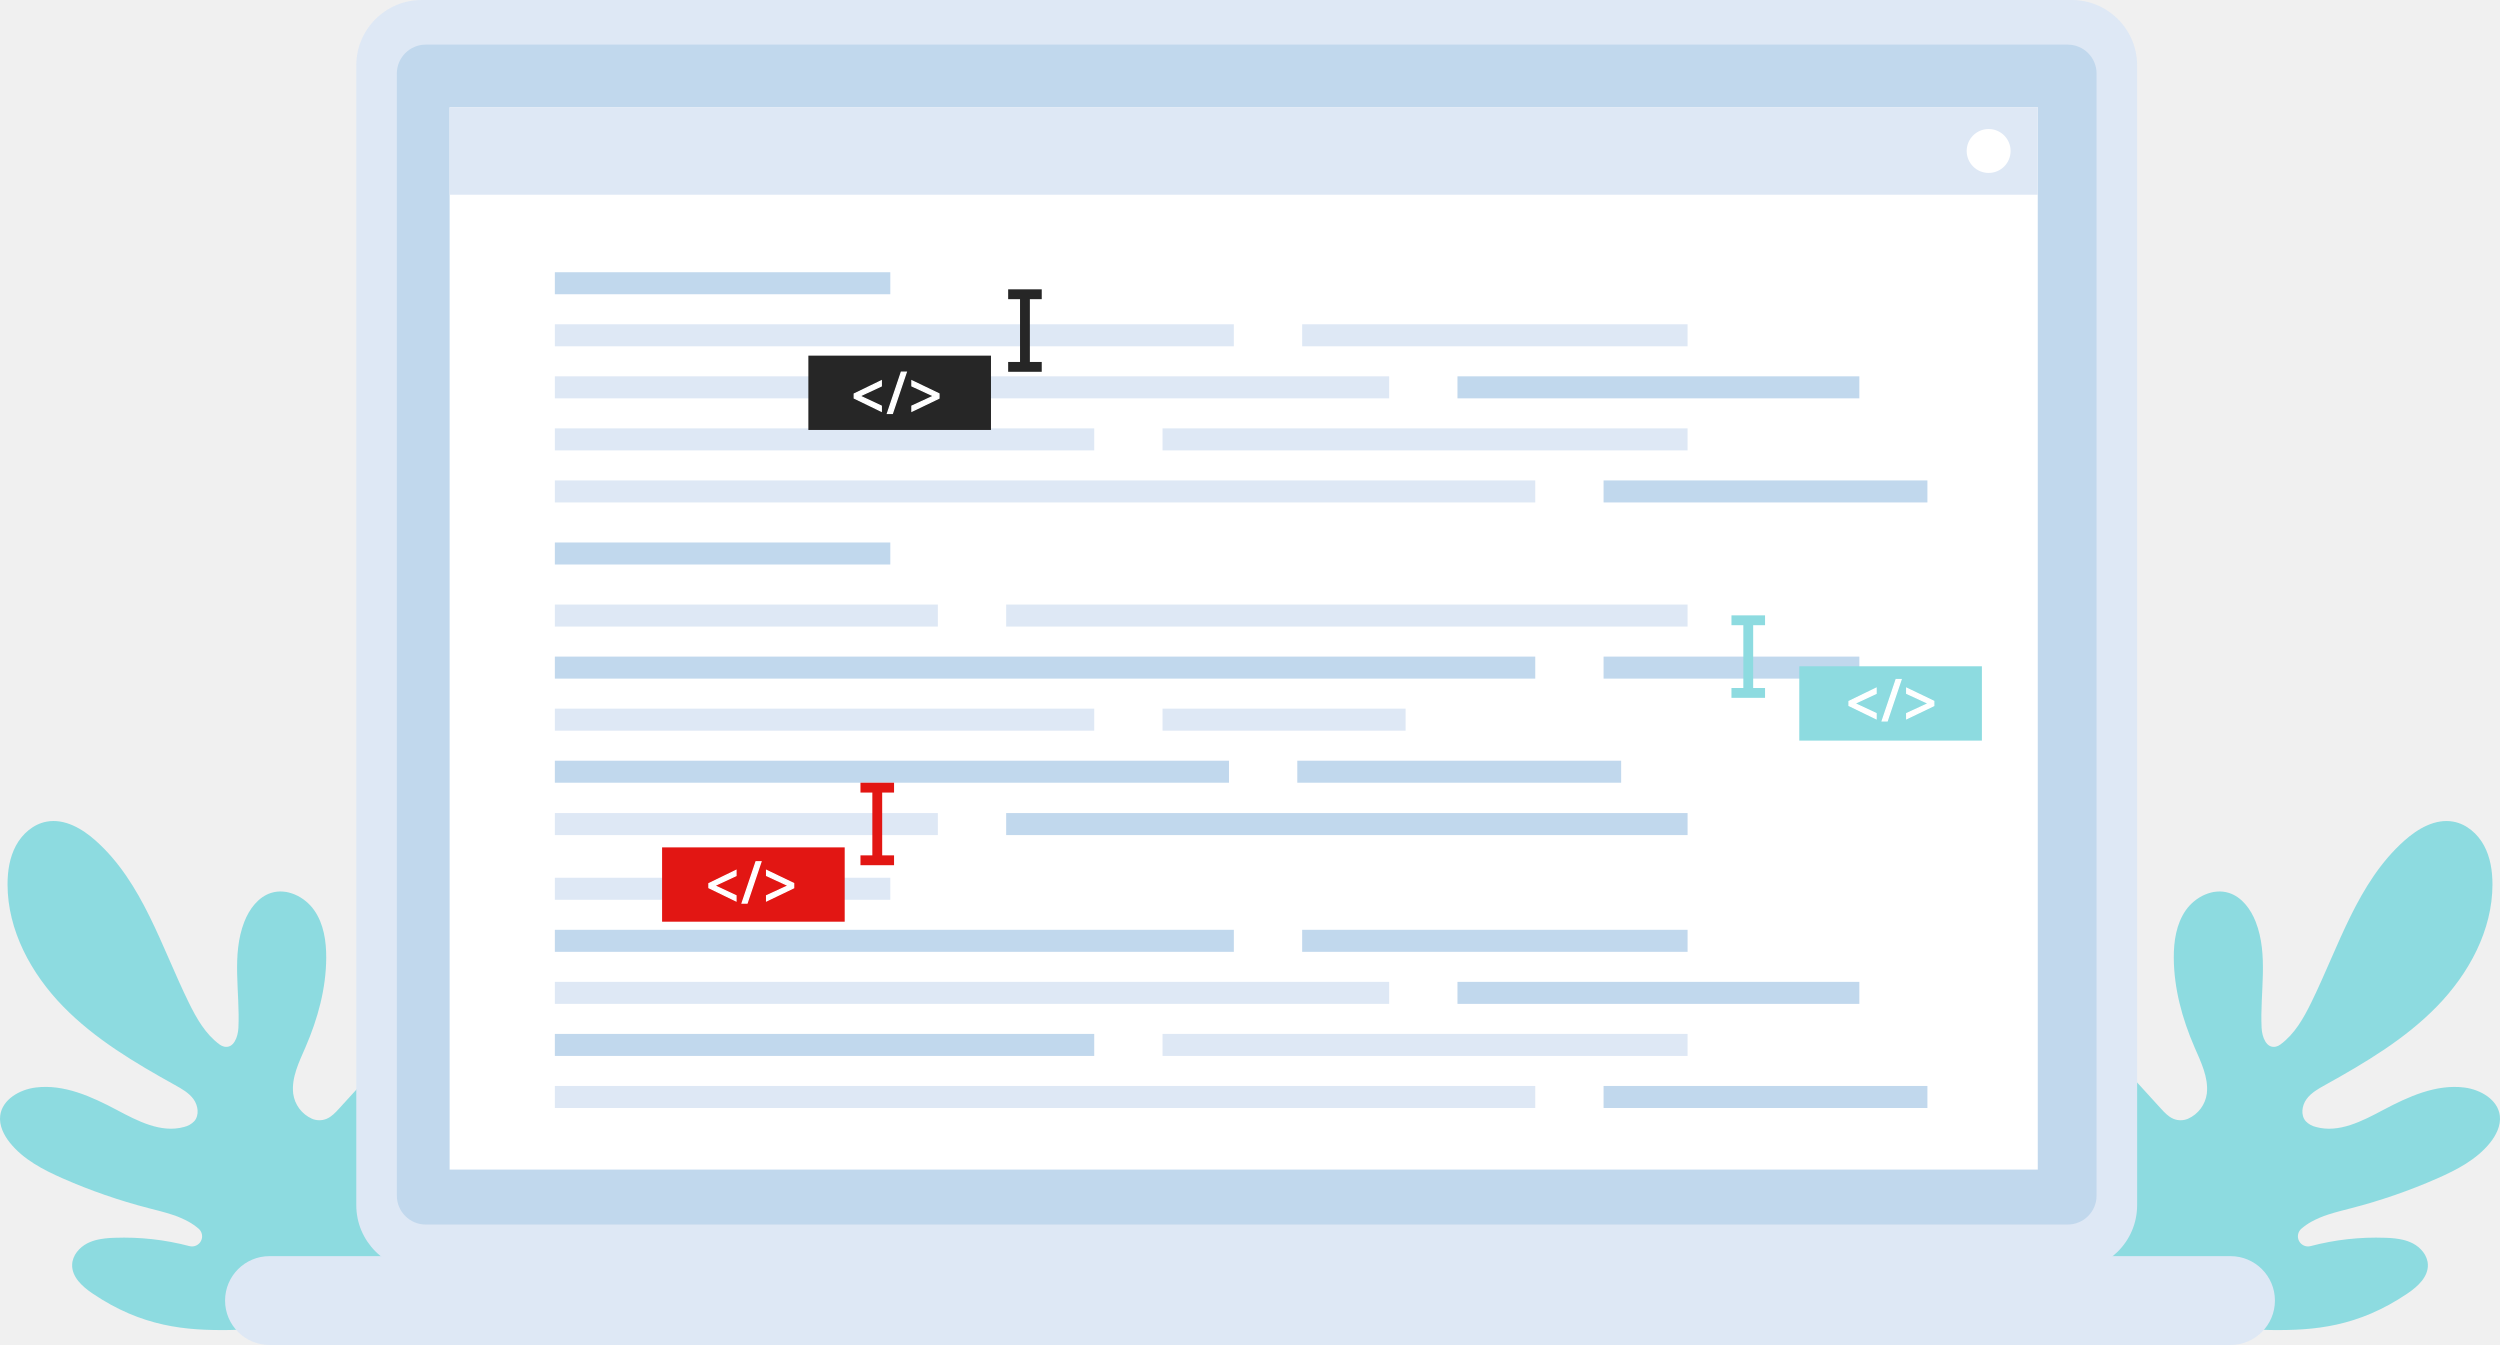
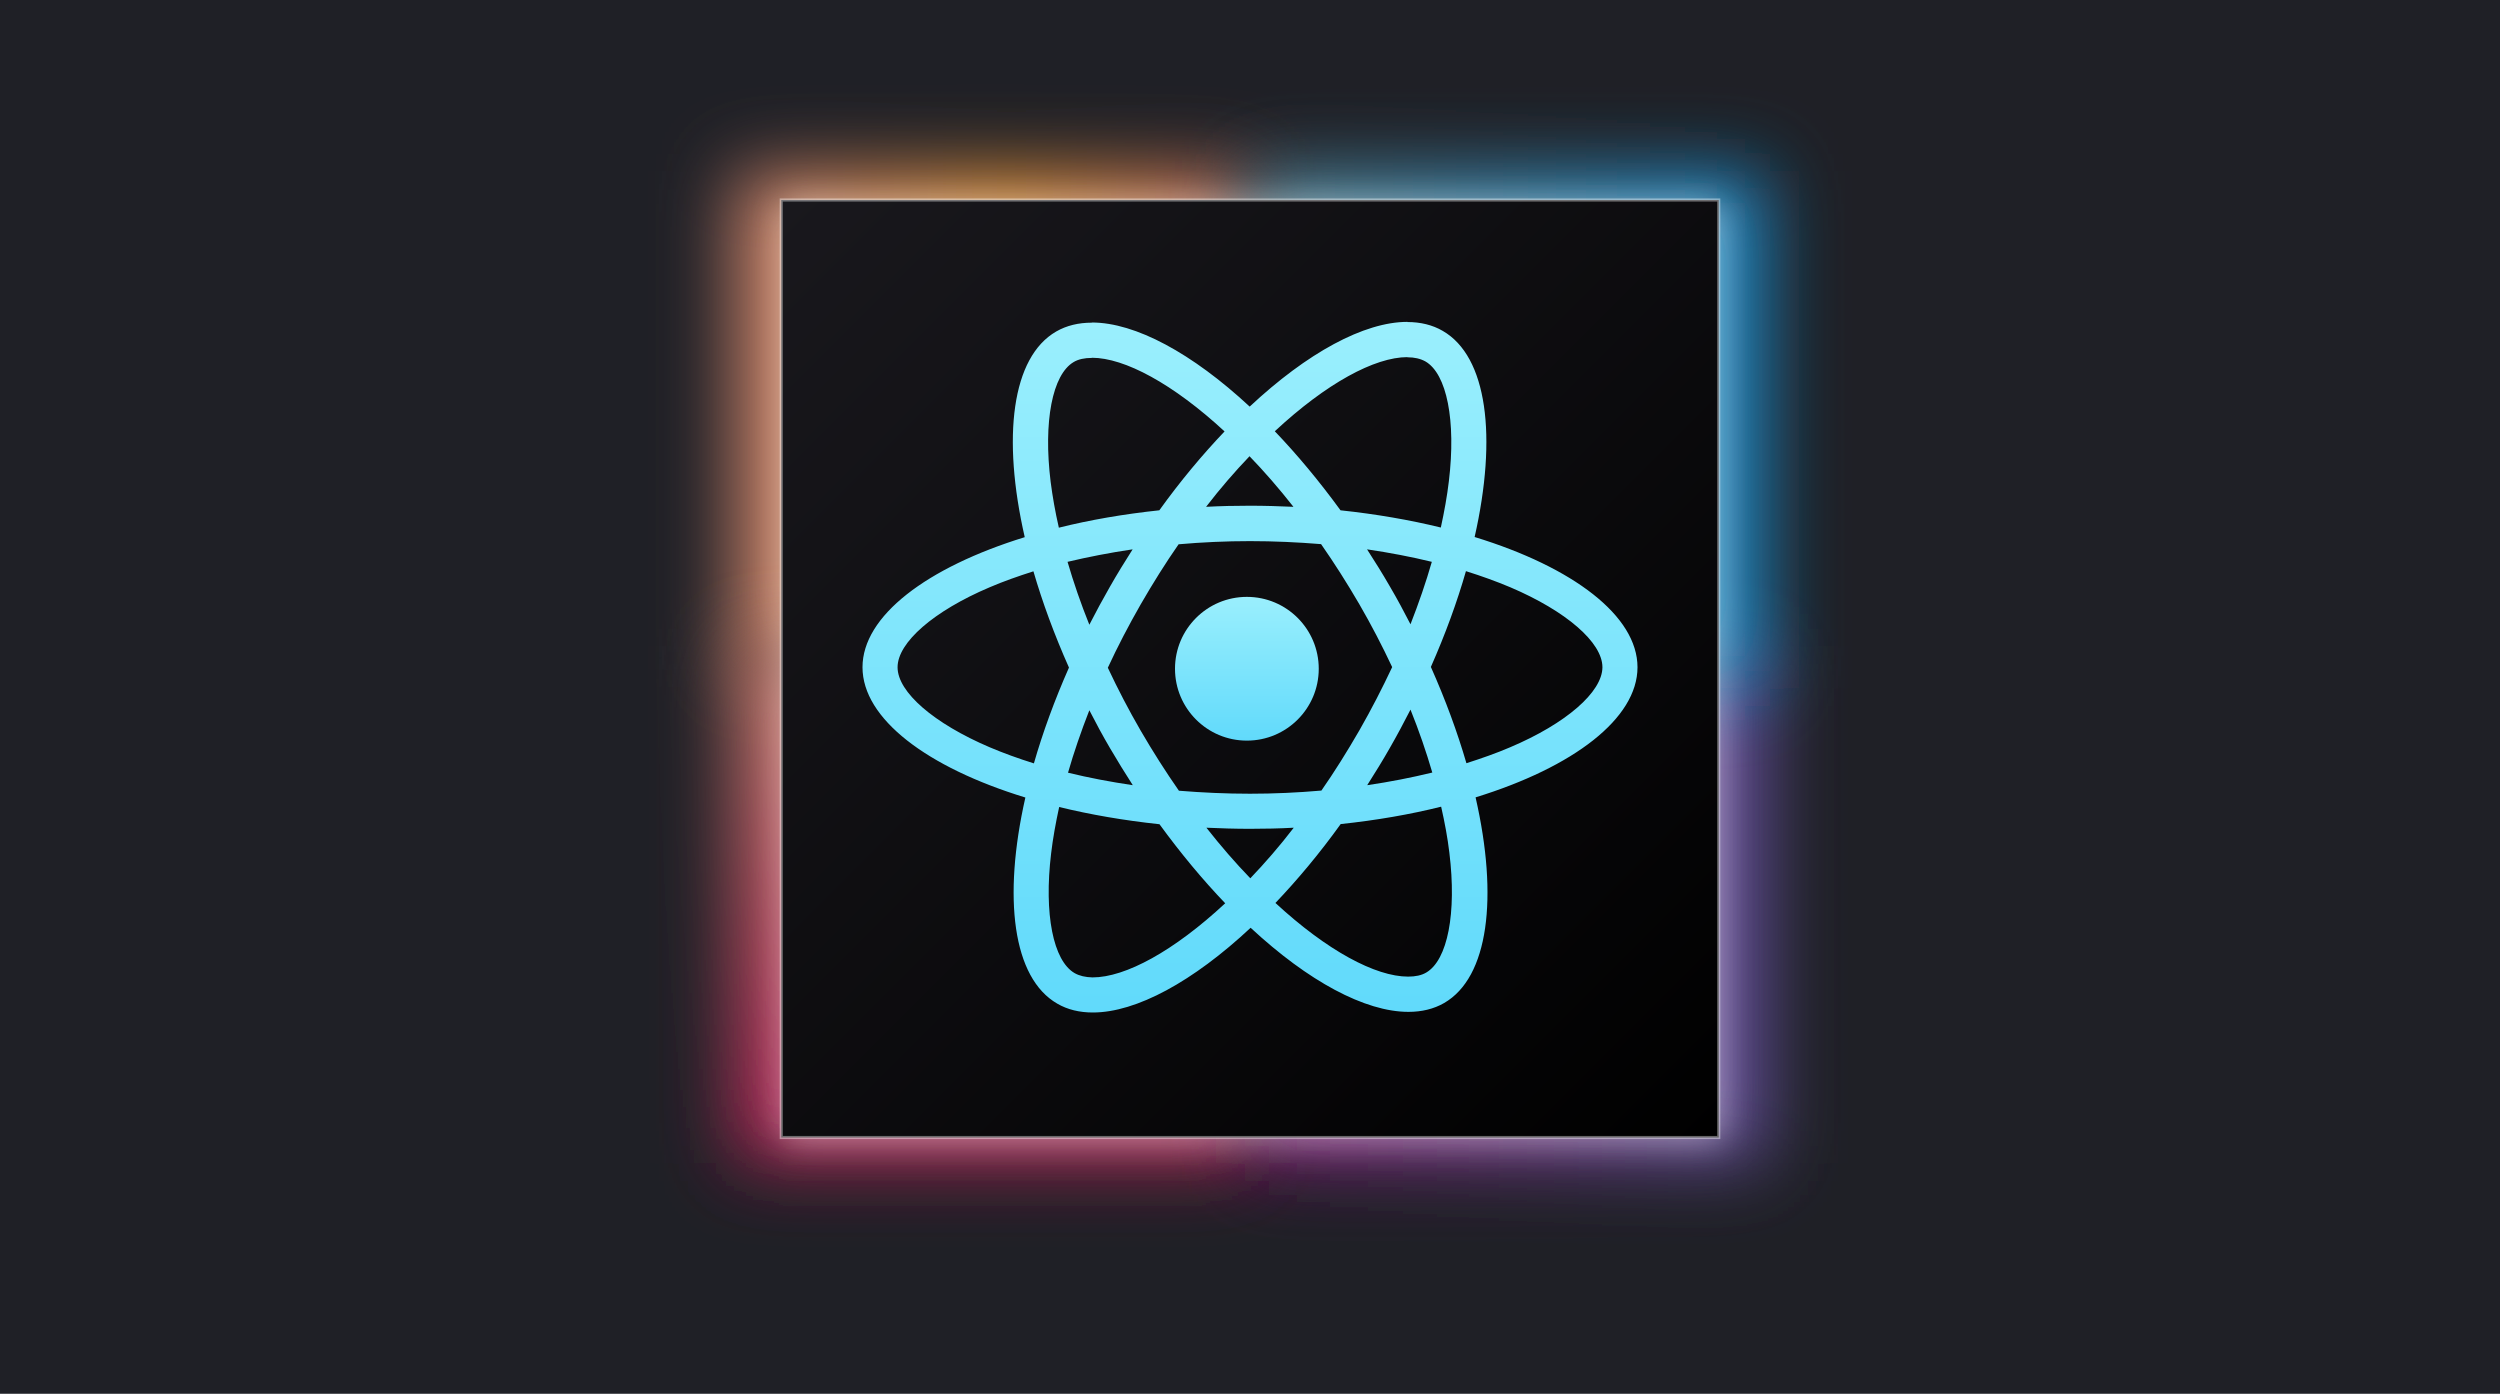
- <svg xmlns="http://www.w3.org/2000/svg" id="Layer_1" data-name="Layer 1" viewBox="0 0 1189.266 639.816">
-   <g>
-     <path d="M109.072,632.7c-20.734.269-41.487-1.435-65.066-17.391-4.837-3.268-9.866-7.833-9.691-13.677.131-4.4,3.391-8.245,7.325-10.234a21,21,0,0,1,4.618-1.639c.008,0,.017,0,.017-.009a41.342,41.342,0,0,1,7.5-.9l.719-.026a122.1,122.1,0,0,1,35.627,3.96,4.811,4.811,0,0,0,4.355-8.3,29.1,29.1,0,0,0-4.855-3.364,46.119,46.119,0,0,0-7.938-3.365c-3.662-1.2-7.448-2.1-11.18-3.076A268.252,268.252,0,0,1,29.951,560.62c-9.366-4.118-18.8-9-25.208-16.981C1.8,539.968-.488,535.376.09,530.706c.964-7.675,9.209-12.407,16.893-13.371,13.468-1.682,26.611,4.329,38.6,10.681,9.946,5.284,21.056,11.1,31.912,8.105a9.849,9.849,0,0,0,4.933-2.769c2.454-2.839,1.849-7.377-.341-10.427s-5.591-4.95-8.868-6.773c-19.04-10.576-38.053-21.835-53.247-37.432S3.6,442.515,3.586,420.733c0-6.37.99-12.889,4.013-18.5s8.315-10.225,14.589-11.373c8.543-1.578,16.955,3.338,23.421,9.13C67.821,419.865,76.68,450.165,89.8,476.924c3.672,7.492,7.921,15.018,14.695,19.969a5.573,5.573,0,0,0,2.138,1c4.573.981,6.571-4.635,6.781-8.92.815-16.946-3.356-34.672,2.813-50.478,2.357-6.02,6.589-11.786,12.749-13.739,7.527-2.384,15.991,1.805,20.512,8.28s5.739,14.7,5.7,22.6c-.07,14.642-4.03,29.055-9.848,42.488-3.067,7.088-6.747,14.44-5.871,22.107a15.333,15.333,0,0,0,8.937,11.96,8.984,8.984,0,0,0,7,.017c2.392-1.025,4.215-3,5.968-4.924.735-.806,1.471-1.621,2.216-2.427q4.39-4.81,8.78-9.63c7.439-8.166,16.736-17.059,27.7-15.657,5.6.718,10.234,4.2,13.406,8.884a27.549,27.549,0,0,1,4.653,14.361c.333,10.681-8.709,43.635-13.8,53.028C198.386,586.809,180.013,631.775,109.072,632.7Z" fill="#8ddbe0" />
-     <path d="M1080.2,632.7c20.733.269,41.486-1.435,65.065-17.391,4.837-3.268,9.866-7.833,9.691-13.677-.131-4.4-3.391-8.245-7.325-10.234a21,21,0,0,0-4.618-1.639c-.008,0-.017,0-.017-.009a41.342,41.342,0,0,0-7.5-.9l-.719-.026a122.1,122.1,0,0,0-35.627,3.96,4.811,4.811,0,0,1-4.354-8.3,29.047,29.047,0,0,1,4.854-3.364,46.119,46.119,0,0,1,7.938-3.365c3.663-1.2,7.448-2.1,11.181-3.076a268.241,268.241,0,0,0,40.551-14.054c9.367-4.118,18.8-9,25.209-16.981,2.943-3.671,5.23-8.263,4.652-12.933-.964-7.675-9.209-12.407-16.893-13.371-13.468-1.682-26.611,4.329-38.6,10.681-9.945,5.284-21.056,11.1-31.912,8.105a9.849,9.849,0,0,1-4.933-2.769c-2.453-2.839-1.849-7.377.342-10.427s5.59-4.95,8.867-6.773c19.04-10.576,38.054-21.835,53.247-37.432s26.365-36.205,26.383-57.987c0-6.37-.99-12.889-4.013-18.5s-8.315-10.225-14.589-11.373c-8.543-1.578-16.955,3.338-23.421,9.13-22.212,19.872-31.071,50.172-44.187,76.931-3.672,7.492-7.921,15.018-14.695,19.969a5.573,5.573,0,0,1-2.138,1c-4.573.981-6.571-4.635-6.781-8.92-.815-16.946,3.356-34.672-2.813-50.478-2.357-6.02-6.589-11.786-12.749-13.739-7.527-2.384-15.991,1.805-20.512,8.28s-5.739,14.7-5.7,22.6c.07,14.642,4.03,29.055,9.849,42.488,3.066,7.088,6.746,14.44,5.87,22.107a15.333,15.333,0,0,1-8.937,11.96,8.984,8.984,0,0,1-7,.017c-2.392-1.025-4.215-3-5.967-4.924-.736-.806-1.472-1.621-2.217-2.427q-4.39-4.81-8.78-9.63c-7.439-8.166-16.735-17.059-27.7-15.657-5.6.718-10.234,4.2-13.406,8.884a27.549,27.549,0,0,0-4.653,14.361c-.332,10.681,8.709,43.635,13.8,53.028C990.88,586.809,1009.253,631.775,1080.2,632.7Z" fill="#8ddbe0" />
-   </g>
-   <g>
-     <rect x="107.068" y="597.555" width="975.13" height="42.261" rx="21.13" fill="#dee8f5" />
-     <g>
-       <rect x="169.487" width="847.161" height="604.422" rx="31.122" fill="#dee8f5" />
-       <rect x="188.782" y="21.225" width="808.57" height="561.3" rx="13.76" fill="#c1d8ed" />
+ <svg xmlns="http://www.w3.org/2000/svg" xmlns:xlink="http://www.w3.org/1999/xlink" width="800px" height="446px" viewBox="0 0 800 446" version="1.1">
+   <defs>
+     <linearGradient x1="100%" y1="50%" x2="0%" y2="50%" id="linearGradient-1">
+       <stop stop-color="#BD6D5E" offset="0%" />
+       <stop stop-color="#DF9139" offset="47.774%" />
+       <stop stop-color="#C9816F" offset="100%" />
+     </linearGradient>
+     <filter x="-21.8%" y="-22.6%" width="143.6%" height="145.3%" filterUnits="objectBoundingBox" id="filter-2">
+       <feGaussianBlur stdDeviation="12" in="SourceGraphic" />
+     </filter>
+     <linearGradient x1="50%" y1="0%" x2="50%" y2="100%" id="linearGradient-3">
+       <stop stop-color="#C9816F" offset="0%" />
+       <stop stop-color="#B32257" offset="100%" />
+       <stop stop-color="#D2A08E" offset="100%" />
+     </linearGradient>
+     <filter x="-21.8%" y="-21.8%" width="143.6%" height="143.6%" filterUnits="objectBoundingBox" id="filter-4">
+       <feGaussianBlur stdDeviation="12" in="SourceGraphic" />
+     </filter>
+     <linearGradient x1="100%" y1="50%" x2="0%" y2="50%" id="linearGradient-5">
+       <stop stop-color="#61529C" offset="0%" />
+       <stop stop-color="#861C77" offset="100%" />
+     </linearGradient>
+     <filter x="-21.8%" y="-21.8%" width="143.6%" height="143.6%" filterUnits="objectBoundingBox" id="filter-6">
+       <feGaussianBlur stdDeviation="12" in="SourceGraphic" />
+     </filter>
+     <linearGradient x1="100%" y1="50%" x2="0%" y2="50%" id="linearGradient-7">
+       <stop stop-color="#1B89C7" offset="0%" />
+       <stop stop-color="#568697" offset="99.989%" />
+     </linearGradient>
+     <filter x="-21.8%" y="-21.8%" width="143.6%" height="143.6%" filterUnits="objectBoundingBox" id="filter-8">
+       <feGaussianBlur stdDeviation="12" in="SourceGraphic" />
+     </filter>
+     <linearGradient x1="0%" y1="0%" x2="100%" y2="100%" id="linearGradient-9">
+       <stop stop-color="#19181D" offset="0%" />
+       <stop stop-color="#000000" offset="100%" />
+     </linearGradient>
+     <rect id="path-10" x="250" y="64" width="300" height="300" />
+     <filter x="-5.5%" y="-5.5%" width="111.7%" height="111.7%" filterUnits="objectBoundingBox" id="filter-11">
+       <feMorphology radius="0.5" operator="dilate" in="SourceAlpha" result="shadowSpreadOuter1" />
+       <feOffset dx="1" dy="1" in="shadowSpreadOuter1" result="shadowOffsetOuter1" />
+       <feGaussianBlur stdDeviation="5.5" in="shadowOffsetOuter1" result="shadowBlurOuter1" />
+       <feComposite in="shadowBlurOuter1" in2="SourceAlpha" operator="out" result="shadowBlurOuter1" />
+       <feColorMatrix values="0 0 0 0 1   0 0 0 0 1   0 0 0 0 1  0 0 0 0.415 0" type="matrix" in="shadowBlurOuter1" />
+     </filter>
+     <linearGradient x1="50%" y1="0%" x2="50%" y2="100%" id="linearGradient-12">
+       <stop stop-color="#9AEFFD" offset="0%" />
+       <stop stop-color="#61DAFB" offset="100%" />
+     </linearGradient>
+     <linearGradient x1="50%" y1="0%" x2="50%" y2="100%" id="linearGradient-13">
+       <stop stop-color="#9AEFFD" offset="0%" />
+       <stop stop-color="#61DAFB" offset="100%" />
+     </linearGradient>
+   </defs>
+   <g id="react-logo" stroke="none" stroke-width="1" fill="none" fill-rule="evenodd">
+     <rect fill="#1F2026" x="0" y="0" width="800" height="446" />
+     <rect id="Rectangle" fill="url(#linearGradient-1)" filter="url(#filter-2)" x="235" y="55" width="165" height="159" />
+     <rect id="Rectangle" fill="url(#linearGradient-3)" filter="url(#filter-4)" x="235" y="207" width="165" height="165" />
+     <rect id="Rectangle" fill="url(#linearGradient-5)" filter="url(#filter-6)" x="400" y="207" width="165" height="165" />
+     <rect id="Rectangle" fill="url(#linearGradient-7)" filter="url(#filter-8)" x="400" y="55" width="165" height="165" />
+     <g id="Rectangle">
+       <use fill="black" fill-opacity="1" filter="url(#filter-11)" xlink:href="#path-10" />
+       <use stroke-opacity="0.398" stroke="#FFFFFF" stroke-width="1" fill="url(#linearGradient-9)" fill-rule="evenodd" xlink:href="#path-10" />
    </g>
-   </g>
-   <g>
-     <g>
-       <rect x="213.89" y="51.005" width="755.493" height="505.375" fill="#fff" />
-       <rect x="213.89" y="51.005" width="755.493" height="41.63" fill="#dee8f5" />
-       <circle cx="946.01" cy="71.821" r="10.445" fill="#fff" />
-     </g>
-     <rect x="263.949" y="129.498" width="159.572" height="10.476" fill="#c1d8ed" />
-     <rect x="263.949" y="154.259" width="322.998" height="10.476" fill="#dee8f5" />
-     <rect x="619.445" y="154.259" width="183.348" height="10.476" fill="#dee8f5" />
-     <rect x="263.949" y="203.781" width="256.581" height="10.476" fill="#dee8f5" />
-     <rect x="553.028" y="203.781" width="249.765" height="10.476" fill="#dee8f5" />
-     <rect x="263.949" y="179.02" width="396.881" height="10.476" fill="#dee8f5" />
-     <rect x="693.328" y="179.02" width="191.178" height="10.476" fill="#c1d8ed" />
-     <rect x="263.949" y="228.542" width="466.382" height="10.476" fill="#dee8f5" />
-     <rect x="762.829" y="228.542" width="154.054" height="10.476" fill="#c1d8ed" />
-     <rect x="263.949" y="417.557" width="159.572" height="10.476" fill="#dee8f5" />
-     <rect x="263.949" y="442.318" width="322.998" height="10.476" fill="#c1d8ed" />
-     <rect x="619.445" y="442.318" width="183.348" height="10.476" fill="#c1d8ed" />
-     <rect x="263.949" y="491.84" width="256.581" height="10.476" fill="#c1d8ed" />
-     <rect x="553.028" y="491.84" width="249.765" height="10.476" fill="#dee8f5" />
-     <rect x="263.949" y="467.079" width="396.881" height="10.476" fill="#dee8f5" />
-     <rect x="693.328" y="467.079" width="191.178" height="10.476" fill="#c1d8ed" />
-     <rect x="263.949" y="516.602" width="466.382" height="10.476" fill="#dee8f5" />
-     <rect x="762.829" y="516.602" width="154.054" height="10.476" fill="#c1d8ed" />
-     <rect x="263.949" y="287.588" width="182.191" height="10.476" fill="#dee8f5" />
-     <rect x="478.638" y="287.588" width="324.155" height="10.476" fill="#dee8f5" />
-     <rect x="263.949" y="337.11" width="256.581" height="10.476" fill="#dee8f5" />
-     <rect x="553.028" y="337.11" width="115.632" height="10.476" fill="#dee8f5" />
-     <rect x="263.949" y="312.349" width="466.382" height="10.476" fill="#c1d8ed" />
-     <rect x="762.829" y="312.349" width="121.677" height="10.476" fill="#c1d8ed" />
-     <rect x="263.949" y="361.871" width="320.686" height="10.476" fill="#c1d8ed" />
-     <rect x="617.133" y="361.871" width="154.054" height="10.476" fill="#c1d8ed" />
-     <rect x="263.949" y="386.779" width="182.191" height="10.476" fill="#dee8f5" />
-     <rect x="478.638" y="386.779" width="324.155" height="10.476" fill="#c1d8ed" />
-     <rect x="263.949" y="258.065" width="159.572" height="10.476" fill="#c1d8ed" />
-   </g>
-   <g>
-     <g>
-       <rect x="485.233" y="139.974" width="4.681" height="35.442" fill="#262626" />
-       <rect x="485.233" y="131.986" width="4.681" height="15.976" transform="translate(627.548 -347.6) rotate(90)" fill="#262626" />
-       <rect x="485.233" y="166.539" width="4.681" height="15.976" transform="translate(662.101 -313.047) rotate(90)" fill="#262626" />
-     </g>
-     <g>
-       <rect x="384.546" y="169.179" width="86.87" height="35.352" transform="translate(855.961 373.71) rotate(-180)" fill="#262626" />
-       <g>
-         <path d="M406.385,187.41l12.835-6.228v2.437l-10.182,4.739v.054l10.182,4.766v2.41l-12.835-6.228Z" fill="#fff" stroke="#fff" stroke-miterlimit="10" stroke-width="0.628" />
-         <path d="M422.175,196.671l6.607-19.632h2.329L424.5,196.671Z" fill="#fff" stroke="#fff" stroke-miterlimit="10" stroke-width="0.628" />
-         <path d="M446.656,189.414l-12.835,6.174v-2.41l10.344-4.766v-.054l-10.344-4.766v-2.41l12.835,6.174Z" fill="#fff" stroke="#fff" stroke-miterlimit="10" stroke-width="0.628" />
-       </g>
-     </g>
-   </g>
-   <g>
-     <g>
-       <rect x="414.978" y="374.688" width="4.681" height="35.442" fill="#E21613" />
-       <rect x="414.978" y="366.699" width="4.681" height="15.976" transform="translate(792.006 -42.631) rotate(90)" fill="#E21613" />
-       <rect x="414.978" y="401.253" width="4.681" height="15.976" transform="translate(826.559 -8.077) rotate(90)" fill="#E21613" />
-     </g>
-     <g>
-       <rect x="314.958" y="403.104" width="86.87" height="35.352" transform="translate(716.786 841.56) rotate(-180)" fill="#E21613" />
-       <g>
-         <path d="M337.257,420.335l12.836-6.228v2.437l-10.182,4.739v.054l10.182,4.766v2.41l-12.836-6.228Z" fill="#fff" stroke="#fff" stroke-miterlimit="10" stroke-width="0.628" />
-         <path d="M353.047,429.6l6.608-19.632h2.329L355.377,429.6Z" fill="#fff" stroke="#fff" stroke-miterlimit="10" stroke-width="0.628" />
-         <path d="M377.529,422.339l-12.836,6.174V426.1l10.344-4.766v-.054l-10.344-4.766v-2.41l12.836,6.174Z" fill="#fff" stroke="#fff" stroke-miterlimit="10" stroke-width="0.628" />
-       </g>
-     </g>
-   </g>
-   <g>
-     <g>
-       <rect x="829.315" y="295.073" width="4.681" height="35.442" fill="#8ddbe0" />
-       <rect x="829.315" y="287.084" width="4.681" height="15.976" transform="translate(1126.728 -536.583) rotate(90)" fill="#8ddbe0" />
-       <rect x="829.315" y="321.638" width="4.681" height="15.976" transform="translate(1161.281 -502.03) rotate(90)" fill="#8ddbe0" />
-     </g>
-     <g>
-       <rect x="855.932" y="316.957" width="86.87" height="35.352" fill="#8ddbe0" />
-       <g>
-         <path d="M879.611,333.666l12.836-6.229v2.437l-10.182,4.739v.055l10.182,4.765v2.411l-12.836-6.229Z" fill="#fff" stroke="#fff" stroke-miterlimit="10" stroke-width="0.628" />
-         <path d="M895.4,342.927l6.608-19.633h2.329l-6.607,19.633Z" fill="#fff" stroke="#fff" stroke-miterlimit="10" stroke-width="0.628" />
-         <path d="M919.883,335.669l-12.836,6.175v-2.411l10.344-4.765v-.055l-10.344-4.766v-2.41l12.836,6.174Z" fill="#fff" stroke="#fff" stroke-miterlimit="10" stroke-width="0.628" />
-       </g>
+     <g id="React-icon-(1)" transform="translate(276, 103)" fill-rule="nonzero">
+       <path d="M248,110.525 C248,94.086 227.426,78.506 195.883,68.844 C203.162,36.673 199.927,11.078 185.671,2.883 C182.386,0.961 178.544,0.051 174.348,0.051 L174.348,11.331 C176.673,11.331 178.544,11.786 180.111,12.646 C186.986,16.591 189.968,31.615 187.643,50.938 C187.087,55.693 186.177,60.7 185.065,65.809 C175.157,63.381 164.339,61.51 152.965,60.296 C146.141,50.938 139.064,42.44 131.936,35.004 C148.416,19.677 163.884,11.28 174.399,11.28 L174.399,0 C174.399,0 174.399,0 174.399,0 C160.497,0 142.299,9.914 123.899,27.113 C105.499,10.016 87.3,0.202 73.399,0.202 L73.399,11.482 C83.863,11.482 99.382,19.829 115.861,35.054 C108.784,42.49 101.707,50.938 94.984,60.296 C83.56,61.51 72.742,63.381 62.834,65.86 C61.671,60.802 60.812,55.895 60.205,51.191 C57.83,31.868 60.762,16.844 67.586,12.848 C69.102,11.938 71.074,11.533 73.399,11.533 L73.399,0.253 C73.399,0.253 73.399,0.253 73.399,0.253 C69.153,0.253 65.311,1.163 61.975,3.086 C47.77,11.28 44.585,36.825 51.915,68.895 C20.473,78.607 0,94.136 0,110.525 C0,126.965 20.574,142.545 52.117,152.206 C44.838,184.377 48.073,209.973 62.329,218.167 C65.614,220.089 69.456,221 73.702,221 C87.604,221 105.802,211.086 124.202,193.887 C142.603,210.984 160.801,220.798 174.702,220.798 C178.948,220.798 182.79,219.887 186.126,217.965 C200.331,209.77 203.516,184.226 196.186,152.156 C227.527,142.494 248,126.914 248,110.525 Z M182.183,76.786 C180.313,83.311 177.988,90.039 175.359,96.767 C173.287,92.72 171.113,88.673 168.737,84.626 C166.412,80.58 163.935,76.634 161.458,72.79 C168.636,73.852 175.561,75.167 182.183,76.786 Z M159.031,130.658 C155.088,137.486 151.044,143.961 146.849,149.981 C139.317,150.638 131.684,150.992 124,150.992 C116.367,150.992 108.734,150.638 101.252,150.031 C97.057,144.012 92.962,137.588 89.019,130.809 C85.177,124.183 81.689,117.455 78.505,110.677 C81.639,103.899 85.177,97.121 88.969,90.494 C92.912,83.665 96.956,77.191 101.151,71.171 C108.683,70.514 116.316,70.16 124,70.16 C131.633,70.16 139.266,70.514 146.748,71.121 C150.943,77.14 155.038,83.564 158.981,90.342 C162.823,96.969 166.311,103.696 169.495,110.475 C166.311,117.253 162.823,124.031 159.031,130.658 Z M175.359,124.082 C178.089,130.86 180.414,137.638 182.335,144.214 C175.713,145.833 168.737,147.198 161.508,148.261 C163.985,144.366 166.462,140.37 168.788,136.272 C171.113,132.226 173.287,128.128 175.359,124.082 Z M124.101,178.054 C119.4,173.198 114.699,167.786 110.048,161.868 C114.598,162.07 119.248,162.222 123.949,162.222 C128.701,162.222 133.402,162.121 138.002,161.868 C133.453,167.786 128.752,173.198 124.101,178.054 Z M86.492,148.261 C79.313,147.198 72.388,145.883 65.766,144.265 C67.636,137.739 69.962,131.012 72.59,124.284 C74.663,128.331 76.837,132.377 79.212,136.424 C81.588,140.471 84.015,144.416 86.492,148.261 Z M123.848,42.996 C128.55,47.852 133.251,53.265 137.901,59.183 C133.352,58.981 128.701,58.829 124,58.829 C119.248,58.829 114.547,58.93 109.947,59.183 C114.497,53.265 119.198,47.852 123.848,42.996 Z M86.441,72.79 C83.964,76.685 81.487,80.681 79.162,84.778 C76.837,88.825 74.663,92.872 72.59,96.918 C69.861,90.14 67.535,83.362 65.614,76.786 C72.236,75.218 79.212,73.852 86.441,72.79 Z M40.693,136.121 C22.798,128.482 11.222,118.467 11.222,110.525 C11.222,102.584 22.798,92.518 40.693,84.93 C45.04,83.058 49.792,81.389 54.695,79.821 C57.577,89.735 61.368,100.054 66.069,110.626 C61.419,121.148 57.678,131.416 54.847,141.28 C49.843,139.712 45.091,137.992 40.693,136.121 Z M67.889,208.405 C61.014,204.459 58.032,189.436 60.357,170.113 C60.913,165.358 61.823,160.35 62.935,155.241 C72.843,157.669 83.661,159.541 95.035,160.755 C101.859,170.113 108.936,178.611 116.064,186.047 C99.584,201.374 84.116,209.77 73.601,209.77 C71.327,209.72 69.406,209.265 67.889,208.405 Z M187.795,169.86 C190.17,189.183 187.238,204.206 180.414,208.202 C178.898,209.113 176.926,209.518 174.601,209.518 C164.137,209.518 148.618,201.171 132.139,185.946 C139.216,178.51 146.293,170.062 153.016,160.704 C164.44,159.49 175.258,157.619 185.166,155.14 C186.329,160.249 187.238,165.156 187.795,169.86 Z M207.256,136.121 C202.909,137.992 198.157,139.661 193.254,141.23 C190.373,131.315 186.581,120.996 181.88,110.424 C186.531,99.903 190.272,89.634 193.102,79.77 C198.107,81.339 202.859,83.058 207.307,84.93 C225.202,92.568 236.778,102.584 236.778,110.525 C236.727,118.467 225.151,128.533 207.256,136.121 Z" id="Shape" fill="url(#linearGradient-12)" />
+       <circle id="Oval" fill="url(#linearGradient-13)" cx="123" cy="111" r="23" />
    </g>
  </g>
</svg>
